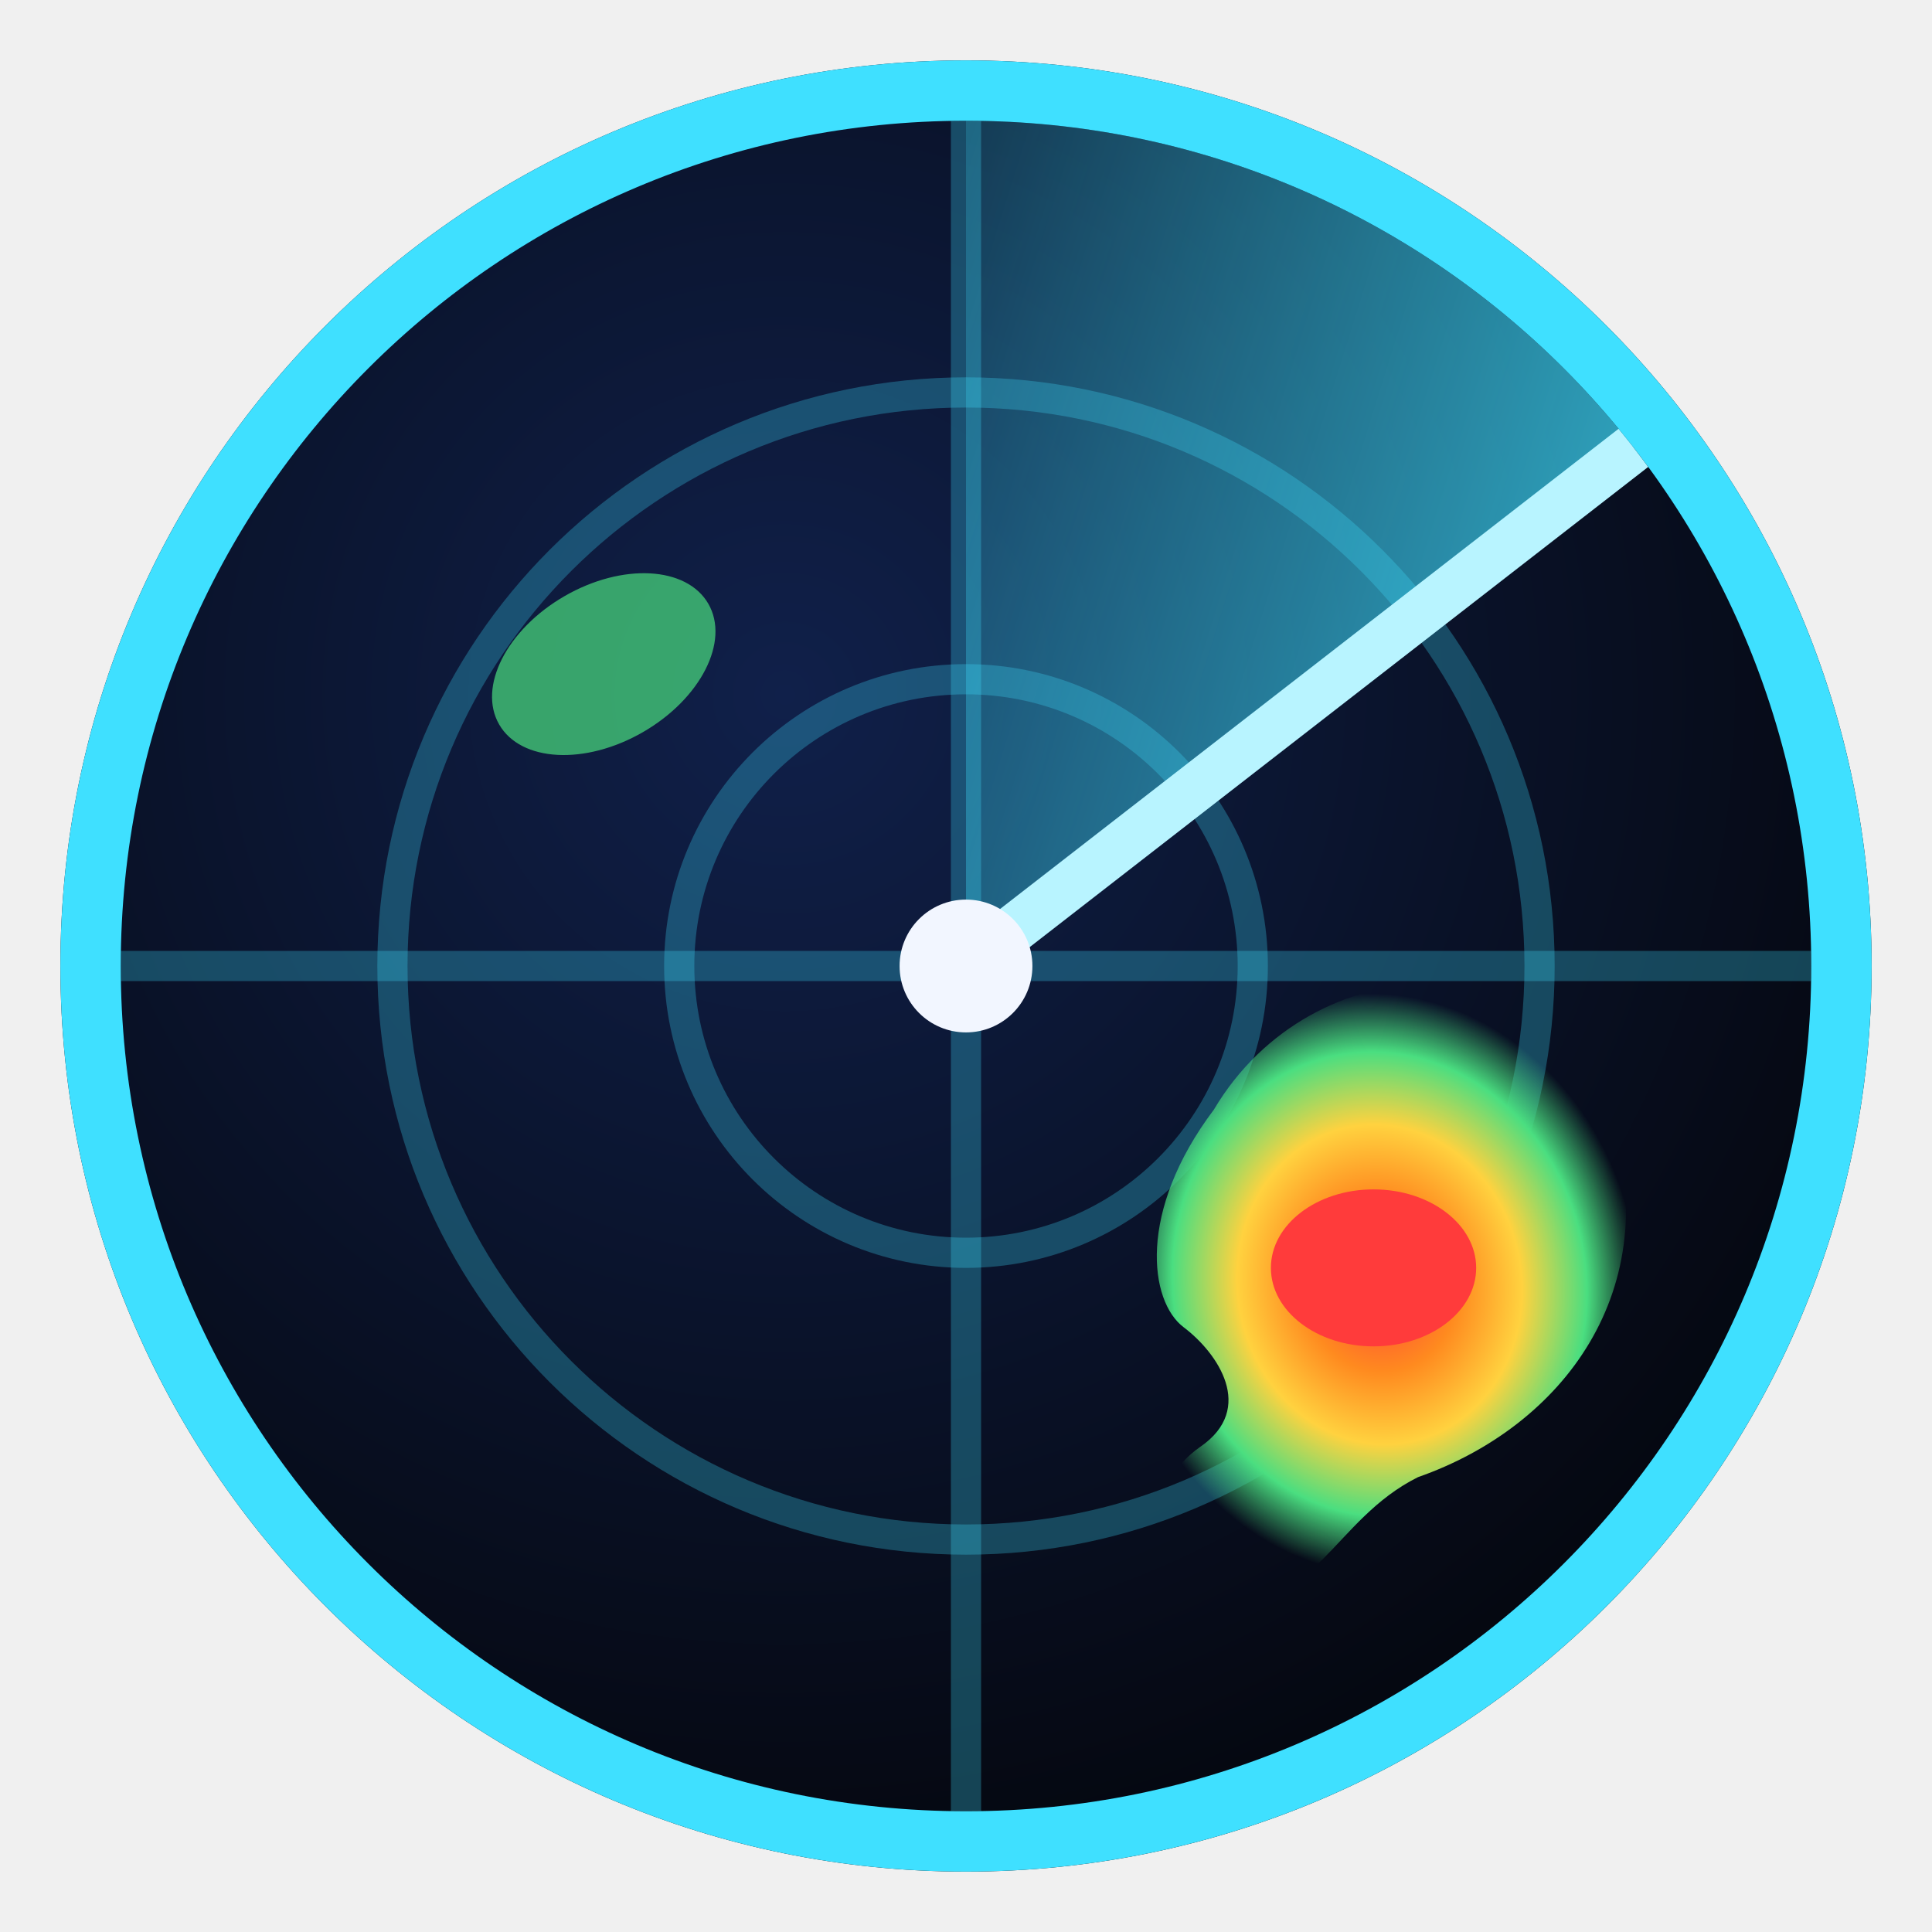
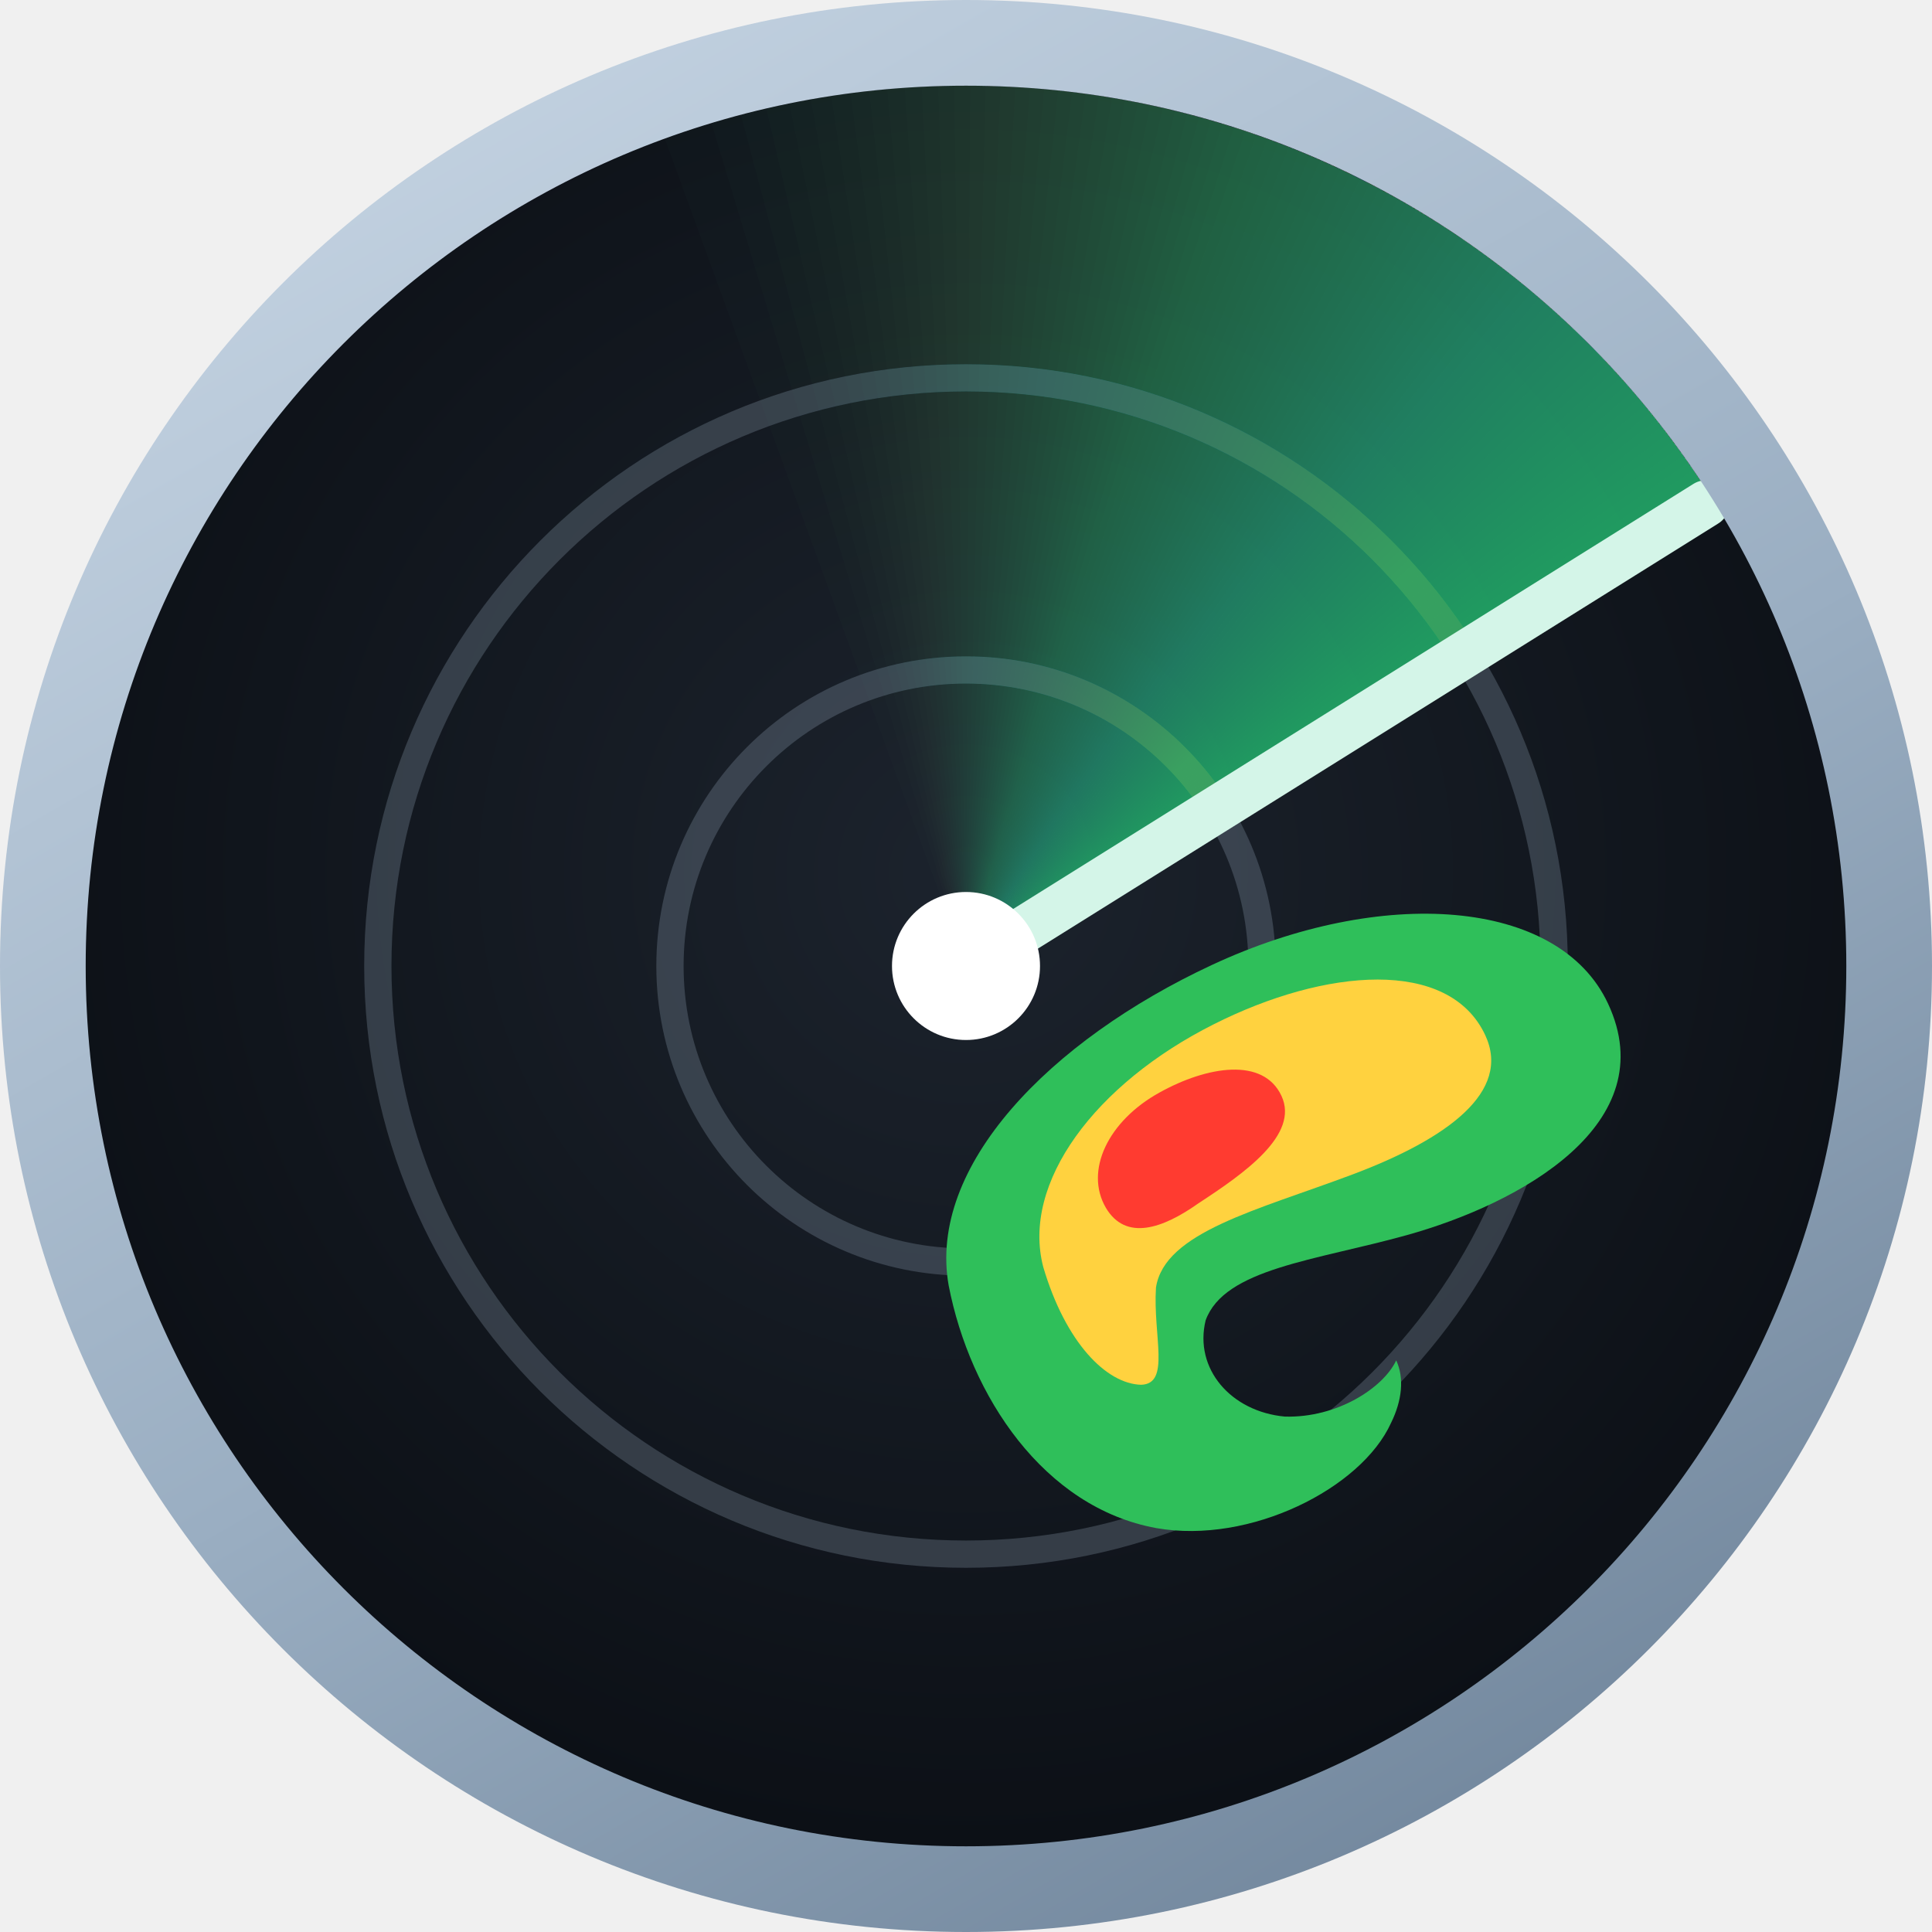
- <svg xmlns="http://www.w3.org/2000/svg" viewBox="0 0 64 64" role="img" aria-label="CellScope">
+ <svg xmlns="http://www.w3.org/2000/svg" viewBox="8 8 496 496" width="496" height="496" role="img" aria-label="CellScope">
  <defs>
-     <radialGradient id="bg" cx="40%" cy="35%" r="70%">
-       <stop offset="0" stop-color="#10204a" />
-       <stop offset="1" stop-color="#04060c" />
+     <radialGradient id="m-face" cx="256" cy="232" r="250" gradientUnits="userSpaceOnUse">
+       <stop offset="0" stop-color="#1c232d" />
+       <stop offset="1" stop-color="#0c1016" />
    </radialGradient>
-     <linearGradient id="sw" gradientUnits="userSpaceOnUse" x1="22" y1="6" x2="54" y2="16">
-       <stop offset="0" stop-color="#3fe0ff" stop-opacity="0" />
-       <stop offset="1" stop-color="#3fe0ff" stop-opacity=".7" />
+     <linearGradient id="m-bezel" x1="120" y1="20" x2="392" y2="492" gradientUnits="userSpaceOnUse">
+       <stop offset="0" stop-color="#c3d2e1" />
+       <stop offset=".55" stop-color="#9aaec2" />
+       <stop offset="1" stop-color="#71869c" />
    </linearGradient>
-     <radialGradient id="cell" cx="50%" cy="50%" r="50%">
-       <stop offset="0" stop-color="#ff3b3b" />
-       <stop offset=".3" stop-color="#ff8a1f" />
-       <stop offset=".55" stop-color="#ffd23f" />
-       <stop offset=".8" stop-color="#4ade80" />
-       <stop offset="1" stop-color="#4ade80" stop-opacity="0" />
-     </radialGradient>
-     <clipPath id="scope">
-       <circle cx="32" cy="32" r="28" />
-     </clipPath>
  </defs>
-   <style>
-     .sweep{transform-origin:32px 32px;animation:spin 4s linear infinite}
-     @keyframes spin{to{transform:rotate(360deg)}}
-     @media (prefers-reduced-motion:reduce){.sweep{animation:none}}
-   </style>
-   <circle cx="32" cy="32" r="30" fill="url(#bg)" />
-   <g clip-path="url(#scope)">
-     <g fill="none" stroke="#3fe0ff" stroke-opacity=".28" stroke-width="1">
-       <circle cx="32" cy="32" r="9.5" />
-       <circle cx="32" cy="32" r="19" />
-       <path d="M32 3v58M3 32h58" />
-     </g>
-     <path d="M41 36c4-5 12-4 13 2s-3 10-8 11c-3 1-4 4-7 3s-2-4 0-5c2-1 1-3 0-4s-1-4 2-7z" fill="url(#cell)" transform="rotate(-8 46 42)" />
-     <ellipse cx="45.5" cy="42" rx="3.4" ry="2.6" fill="#ff3b3b" />
-     <ellipse cx="20" cy="22" rx="4" ry="2.6" fill="#4ade80" fill-opacity=".7" transform="rotate(-30 20 22)" />
-     <g class="sweep">
-       <path d="M32 32V2A30 30 0 0 1 55.7 13.6Z" fill="url(#sw)" />
-       <path d="M32 32L55.7 13.6" stroke="#b8f4ff" stroke-width="1.6" stroke-linecap="round" />
-     </g>
+   <circle cx="256" cy="256" r="247" fill="url(#m-face)" />
+   <g fill="none" stroke="#9aaec2" stroke-opacity=".26" stroke-width="7">
+     <circle cx="256" cy="256" r="151" />
+     <circle cx="256" cy="256" r="76" />
  </g>
-   <circle cx="32" cy="32" r="29" fill="none" stroke="#3fe0ff" stroke-width="2" />
-   <circle cx="32" cy="32" r="2.2" fill="#f2f6ff" />
+   <g fill="#3ee6a8" fill-opacity="0.017">
+     <path d="M256 256L178.7 43.63A226 226 0 0 1 447.66 136.24Z" />
+     <path d="M256 256L190.66 39.65A226 226 0 0 1 447.66 136.24Z" />
+     <path d="M256 256L198.23 37.51A226 226 0 0 1 447.66 136.24Z" />
+     <path d="M256 256L204.75 35.89A226 226 0 0 1 447.66 136.24Z" />
+     <path d="M256 256L210.68 34.59A226 226 0 0 1 447.66 136.24Z" />
+     <path d="M256 256L216.2 33.53A226 226 0 0 1 447.66 136.24Z" />
+     <path d="M256 256L221.42 32.66A226 226 0 0 1 447.66 136.24Z" />
+     <path d="M256 256L226.41 31.95A226 226 0 0 1 447.66 136.24Z" />
+     <path d="M256 256L231.19 31.37A226 226 0 0 1 447.66 136.24Z" />
+     <path d="M256 256L235.81 30.9A226 226 0 0 1 447.66 136.24Z" />
+     <path d="M256 256L240.29 30.55A226 226 0 0 1 447.66 136.24Z" />
+     <path d="M256 256L244.64 30.29A226 226 0 0 1 447.66 136.24Z" />
+     <path d="M256 256L248.88 30.11A226 226 0 0 1 447.66 136.24Z" />
+     <path d="M256 256L253.01 30.02A226 226 0 0 1 447.66 136.24Z" />
+     <path d="M256 256L257.05 30A226 226 0 0 1 447.66 136.24Z" />
+     <path d="M256 256L261.01 30.06A226 226 0 0 1 447.66 136.24Z" />
+     <path d="M256 256L264.88 30.17A226 226 0 0 1 447.66 136.24Z" />
+     <path d="M256 256L268.69 30.36A226 226 0 0 1 447.66 136.24Z" />
+     <path d="M256 256L272.42 30.6A226 226 0 0 1 447.66 136.24Z" />
+     <path d="M256 256L276.08 30.89A226 226 0 0 1 447.66 136.24Z" />
+     <path d="M256 256L279.68 31.24A226 226 0 0 1 447.66 136.24Z" />
+     <path d="M256 256L283.23 31.65A226 226 0 0 1 447.66 136.24Z" />
+     <path d="M256 256L286.71 32.1A226 226 0 0 1 447.66 136.24Z" />
+     <path d="M256 256L290.14 32.59A226 226 0 0 1 447.66 136.24Z" />
+     <path d="M256 256L293.52 33.14A226 226 0 0 1 447.66 136.24Z" />
+     <path d="M256 256L296.85 33.72A226 226 0 0 1 447.66 136.24Z" />
+     <path d="M256 256L300.13 34.35A226 226 0 0 1 447.66 136.24Z" />
+     <path d="M256 256L303.36 35.02A226 226 0 0 1 447.66 136.24Z" />
+     <path d="M256 256L306.55 35.73A226 226 0 0 1 447.66 136.24Z" />
+     <path d="M256 256L309.69 36.47A226 226 0 0 1 447.66 136.24Z" />
+     <path d="M256 256L312.79 37.25A226 226 0 0 1 447.66 136.24Z" />
+     <path d="M256 256L315.85 38.07A226 226 0 0 1 447.66 136.24Z" />
+     <path d="M256 256L318.86 38.92A226 226 0 0 1 447.66 136.24Z" />
+     <path d="M256 256L321.84 39.8A226 226 0 0 1 447.66 136.24Z" />
+     <path d="M256 256L324.78 40.72A226 226 0 0 1 447.66 136.24Z" />
+     <path d="M256 256L327.67 41.67A226 226 0 0 1 447.66 136.24Z" />
+     <path d="M256 256L330.54 42.64A226 226 0 0 1 447.66 136.24Z" />
+     <path d="M256 256L333.36 43.65A226 226 0 0 1 447.66 136.24Z" />
+     <path d="M256 256L336.15 44.69A226 226 0 0 1 447.66 136.24Z" />
+     <path d="M256 256L338.9 45.75A226 226 0 0 1 447.66 136.24Z" />
+     <path d="M256 256L341.62 46.85A226 226 0 0 1 447.66 136.24Z" />
+     <path d="M256 256L344.3 47.96A226 226 0 0 1 447.66 136.24Z" />
+     <path d="M256 256L346.95 49.11A226 226 0 0 1 447.66 136.24Z" />
+     <path d="M256 256L349.56 50.28A226 226 0 0 1 447.66 136.24Z" />
+     <path d="M256 256L352.15 51.47A226 226 0 0 1 447.66 136.24Z" />
+     <path d="M256 256L354.7 52.69A226 226 0 0 1 447.66 136.24Z" />
+     <path d="M256 256L357.21 53.93A226 226 0 0 1 447.66 136.24Z" />
+     <path d="M256 256L359.7 55.19A226 226 0 0 1 447.66 136.24Z" />
+     <path d="M256 256L362.15 56.48A226 226 0 0 1 447.66 136.24Z" />
+     <path d="M256 256L364.57 57.79A226 226 0 0 1 447.66 136.24Z" />
+     <path d="M256 256L366.97 59.12A226 226 0 0 1 447.66 136.24Z" />
+     <path d="M256 256L369.33 60.47A226 226 0 0 1 447.66 136.24Z" />
+     <path d="M256 256L371.66 61.84A226 226 0 0 1 447.66 136.24Z" />
+     <path d="M256 256L373.96 63.23A226 226 0 0 1 447.66 136.24Z" />
+     <path d="M256 256L376.23 64.64A226 226 0 0 1 447.66 136.24Z" />
+     <path d="M256 256L378.48 66.06A226 226 0 0 1 447.66 136.24Z" />
+     <path d="M256 256L380.69 67.51A226 226 0 0 1 447.66 136.24Z" />
+     <path d="M256 256L382.88 68.97A226 226 0 0 1 447.66 136.24Z" />
+     <path d="M256 256L385.03 70.46A226 226 0 0 1 447.66 136.24Z" />
+     <path d="M256 256L387.16 71.95A226 226 0 0 1 447.66 136.24Z" />
+     <path d="M256 256L389.26 73.47A226 226 0 0 1 447.66 136.24Z" />
+     <path d="M256 256L391.33 75A226 226 0 0 1 447.66 136.24Z" />
+     <path d="M256 256L393.38 76.55A226 226 0 0 1 447.66 136.24Z" />
+     <path d="M256 256L395.39 78.11A226 226 0 0 1 447.66 136.24Z" />
+     <path d="M256 256L397.38 79.69A226 226 0 0 1 447.66 136.24Z" />
+     <path d="M256 256L399.35 81.28A226 226 0 0 1 447.66 136.24Z" />
+     <path d="M256 256L401.28 82.89A226 226 0 0 1 447.66 136.24Z" />
+     <path d="M256 256L403.19 84.51A226 226 0 0 1 447.66 136.24Z" />
+     <path d="M256 256L405.08 86.14A226 226 0 0 1 447.66 136.24Z" />
+     <path d="M256 256L406.93 87.79A226 226 0 0 1 447.66 136.24Z" />
+     <path d="M256 256L408.76 89.45A226 226 0 0 1 447.66 136.24Z" />
+     <path d="M256 256L410.57 91.12A226 226 0 0 1 447.66 136.24Z" />
+     <path d="M256 256L412.35 92.81A226 226 0 0 1 447.66 136.24Z" />
+     <path d="M256 256L414.1 94.51A226 226 0 0 1 447.66 136.24Z" />
+     <path d="M256 256L415.83 96.22A226 226 0 0 1 447.66 136.24Z" />
+     <path d="M256 256L417.53 97.94A226 226 0 0 1 447.66 136.24Z" />
+     <path d="M256 256L419.21 99.67A226 226 0 0 1 447.66 136.24Z" />
+     <path d="M256 256L420.86 101.41A226 226 0 0 1 447.66 136.24Z" />
+     <path d="M256 256L422.49 103.17A226 226 0 0 1 447.66 136.24Z" />
+     <path d="M256 256L424.09 104.93A226 226 0 0 1 447.66 136.24Z" />
+     <path d="M256 256L425.67 106.7A226 226 0 0 1 447.66 136.24Z" />
+     <path d="M256 256L427.22 108.49A226 226 0 0 1 447.66 136.24Z" />
+     <path d="M256 256L428.75 110.28A226 226 0 0 1 447.66 136.24Z" />
+     <path d="M256 256L430.25 112.08A226 226 0 0 1 447.66 136.24Z" />
+     <path d="M256 256L431.73 113.89A226 226 0 0 1 447.66 136.24Z" />
+     <path d="M256 256L433.19 115.71A226 226 0 0 1 447.66 136.24Z" />
+     <path d="M256 256L434.62 117.54A226 226 0 0 1 447.66 136.24Z" />
+     <path d="M256 256L436.03 119.38A226 226 0 0 1 447.66 136.24Z" />
+     <path d="M256 256L437.42 121.22A226 226 0 0 1 447.66 136.24Z" />
+     <path d="M256 256L438.78 123.08A226 226 0 0 1 447.66 136.24Z" />
+     <path d="M256 256L440.12 124.94A226 226 0 0 1 447.66 136.24Z" />
+     <path d="M256 256L441.43 126.8A226 226 0 0 1 447.66 136.24Z" />
+     <path d="M256 256L442.72 128.68A226 226 0 0 1 447.66 136.24Z" />
+     <path d="M256 256L443.99 130.56A226 226 0 0 1 447.66 136.24Z" />
+     <path d="M256 256L445.24 132.45A226 226 0 0 1 447.66 136.24Z" />
+     <path d="M256 256L446.46 134.34A226 226 0 0 1 447.66 136.24Z" />
+   </g>
+   <path d="M420.84 265.68C408.17 238.49 362.62 235.46 319.11 255.74C277.42 275.18 246.12 307.44 251.55 338.01C257.04 366.34 275.94 395.04 304.87 400.31C328.92 404.54 357.5 390.11 365.11 373.32C367.95 367.58 368.56 361.78 366.45 357.25C363.12 364.32 351.28 372.05 337.87 371.68C324.03 370.41 314.49 359.41 317.52 346.97C322.35 333.68 345.67 331.63 369.11 325.11C398.42 316.96 435.21 296.5 420.84 265.68Z" fill="#2fbf5a" />
+   <path d="M389.31 273.77C380.01 253.83 348.17 256.54 319.59 270.97C289.2 286.24 270.16 311.67 275.84 333.3C281.57 352.69 292.02 363.27 300.96 363.51C308.57 363.27 303.98 351.07 304.77 338.56C306.95 324.31 330.81 318.7 355.22 309.52C379.63 300.35 396.07 288.27 389.31 273.77Z" fill="#ffd23f" />
+   <path d="M336.99 289.34C332.34 279.37 317.96 281.66 305.69 288.48C292.52 295.73 286.35 308.53 291.91 318.08C297.04 326.72 306.53 323.4 315.65 316.94C327.49 309.21 341.63 299.31 336.99 289.34Z" fill="#ff3b30" />
+   <path d="M256 256L445.96 137.3" stroke="#d4f5e8" stroke-width="12" stroke-linecap="round" />
+   <circle cx="256" cy="256" r="19" fill="#ffffff" />
+   <path d="M8 256a248 248 0 1 0 496 0a248 248 0 1 0 -496 0ZM30 256a226 226 0 1 0 452 0a226 226 0 1 0 -452 0Z" fill="url(#m-bezel)" fill-rule="evenodd" />
</svg>
